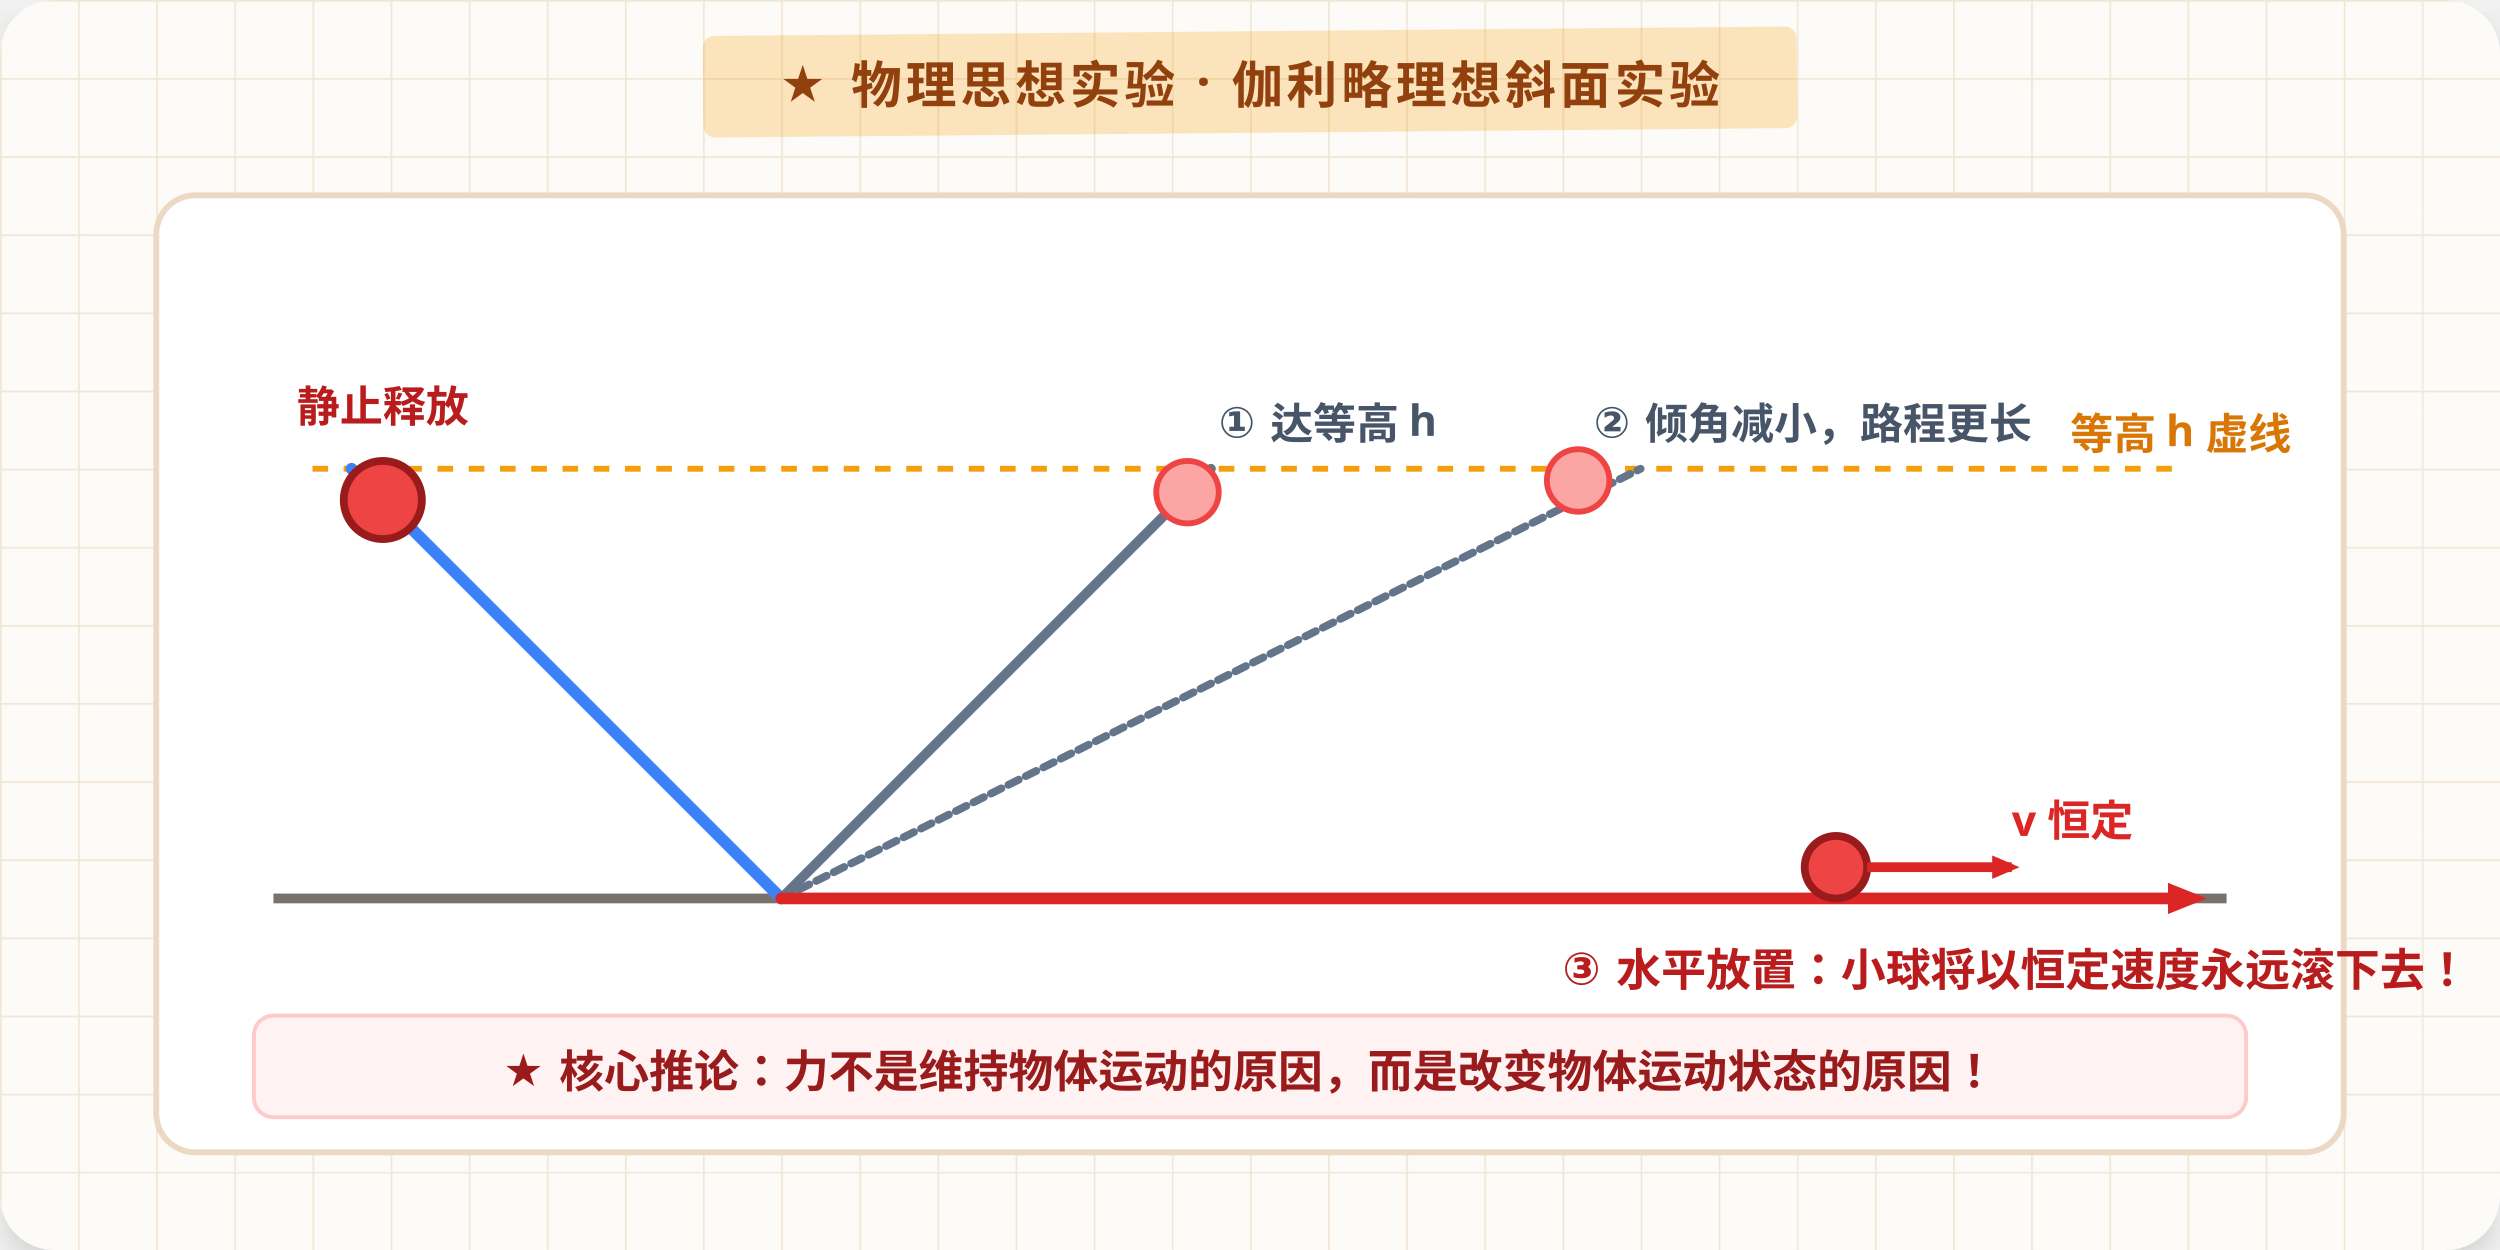
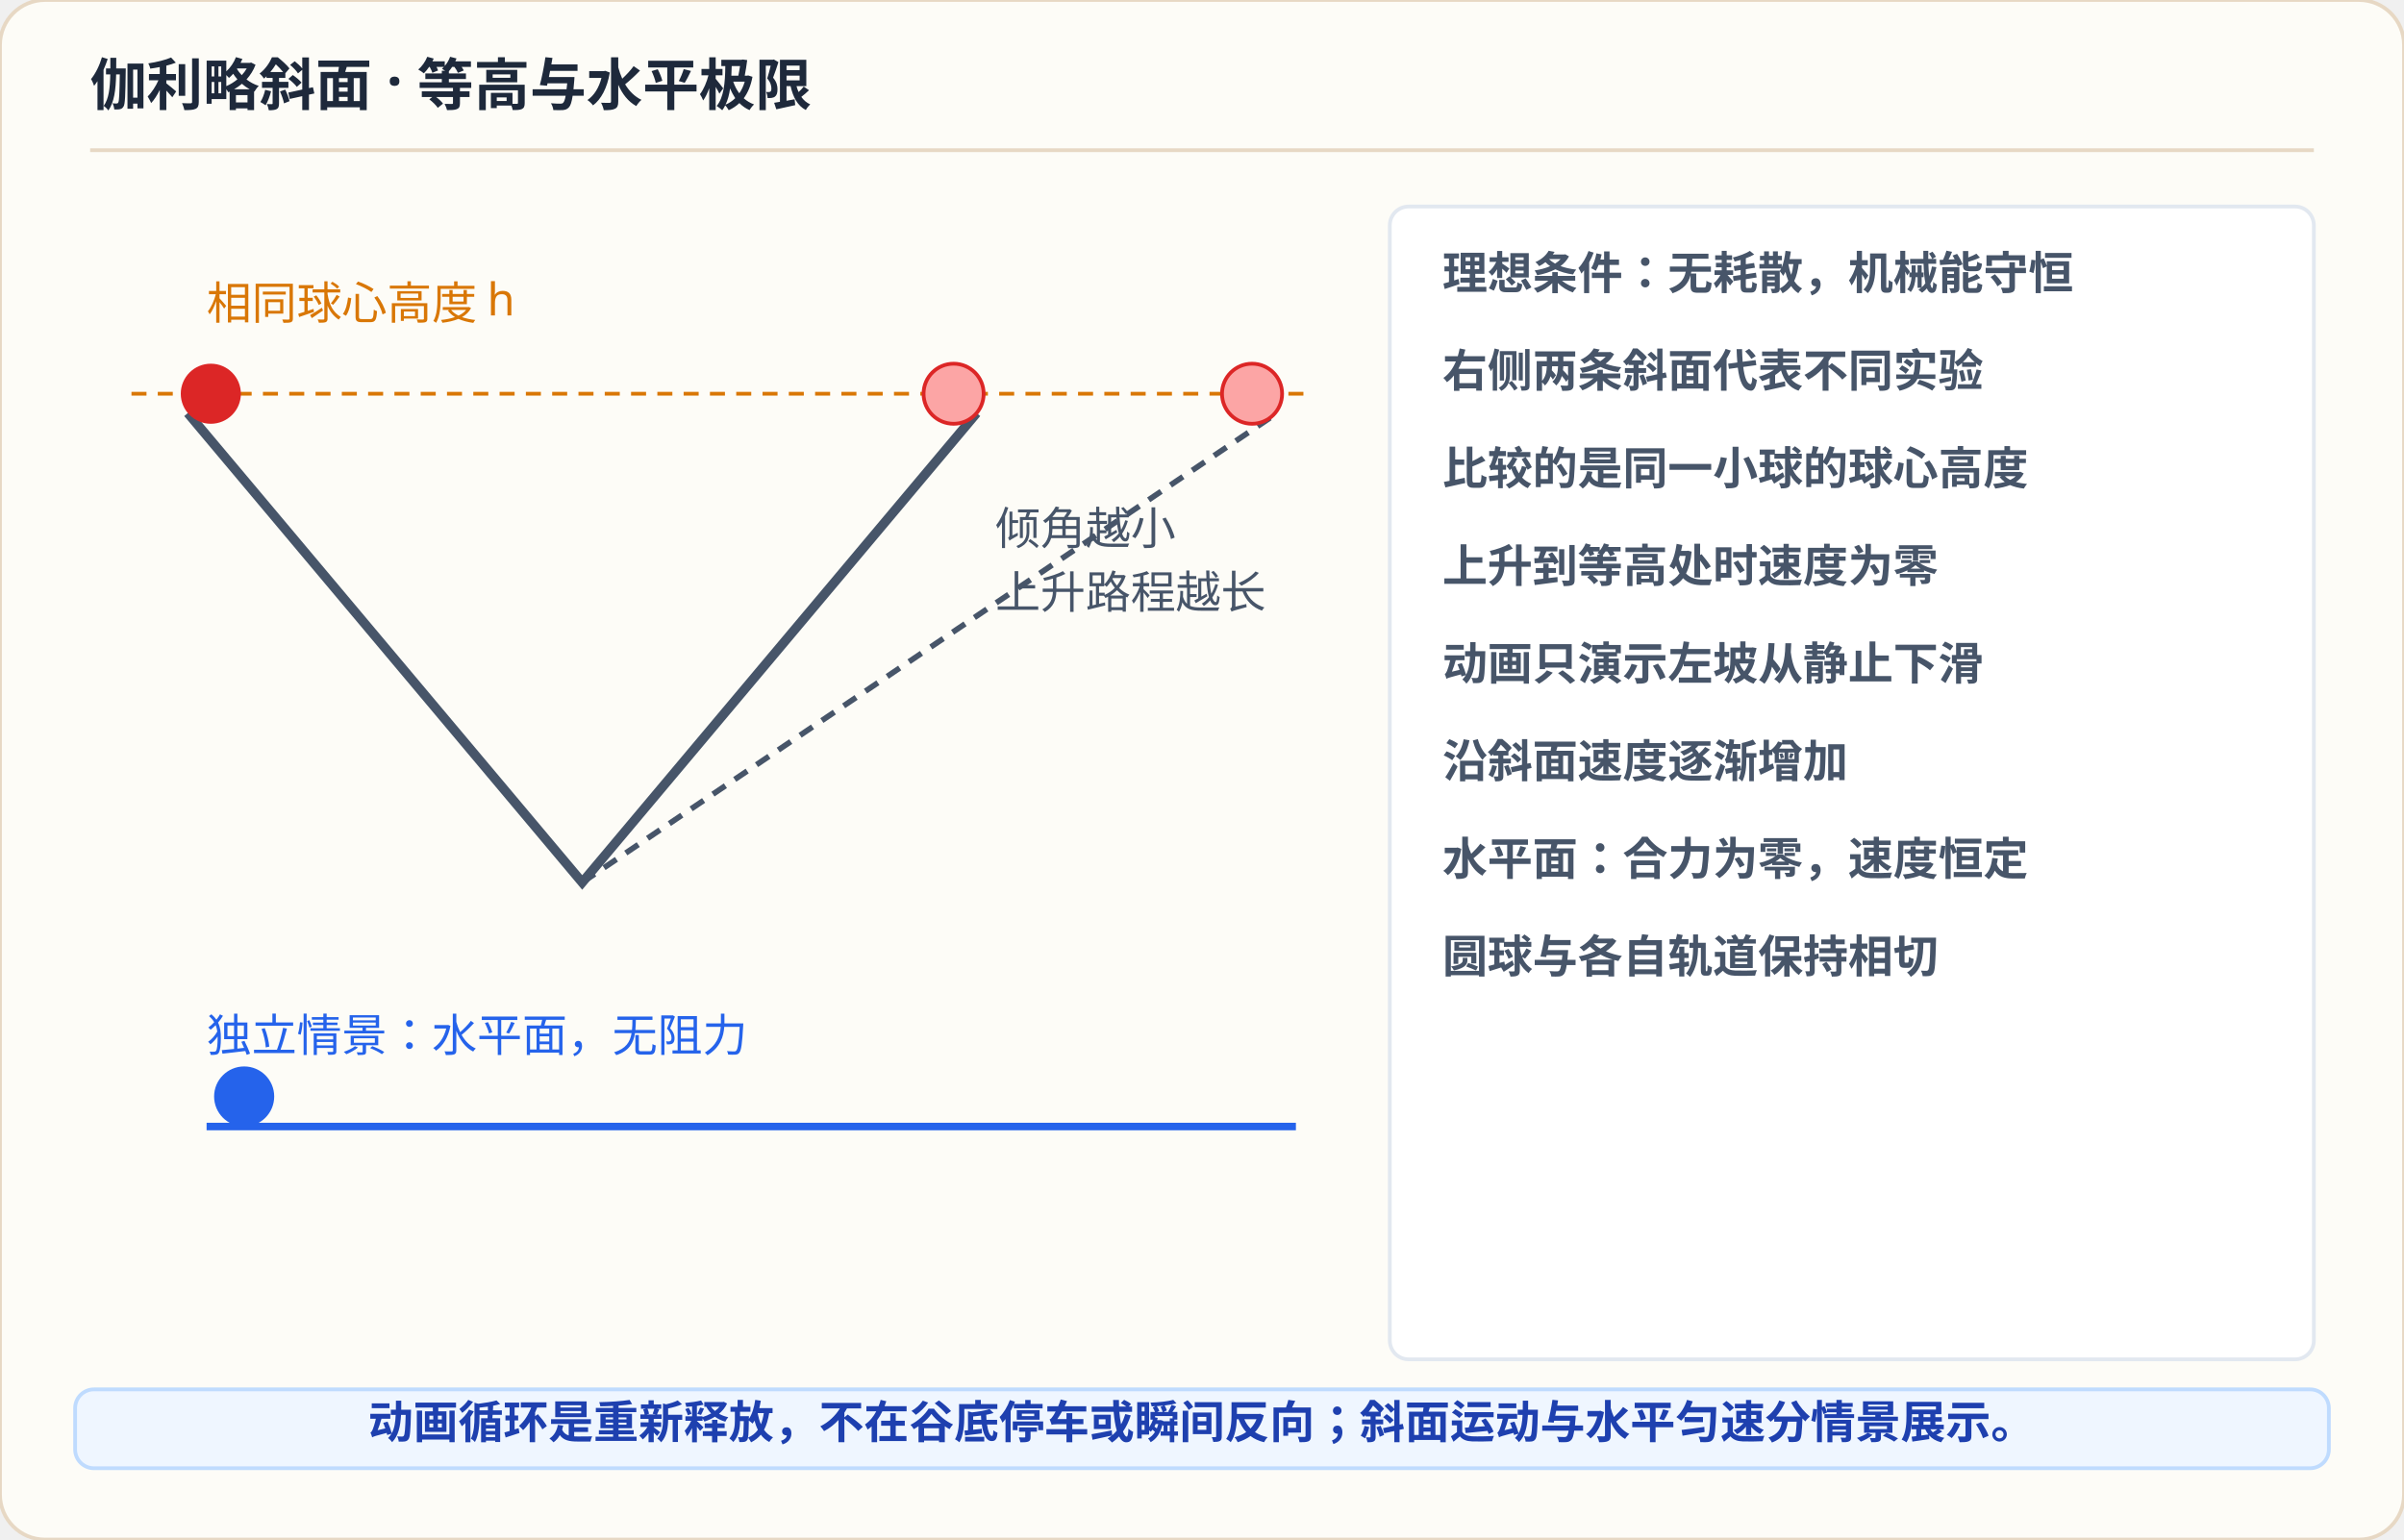
- <svg xmlns="http://www.w3.org/2000/svg" viewBox="0 0 640 320" width="100%" height="100%">
-   <defs>
-     <pattern id="gridGal2" width="20" height="20" patternUnits="userSpaceOnUse">
-       <path d="M 20 0 L 0 0 0 20" fill="none" stroke="#f1e5d4" stroke-width="0.8" />
-     </pattern>
-     <filter id="shadowGal2" x="-5%" y="-5%" width="110%" height="110%">
-       <feDropShadow dx="0" dy="3" stdDeviation="3" flood-opacity="0.12" />
-     </filter>
-   </defs>
-   <rect width="640" height="320" rx="14" fill="#fdfbf7" filter="url(#shadowGal2)" />
-   <rect width="640" height="320" rx="14" fill="url(#gridGal2)" />
-   <rect x="180" y="8" width="280" height="26" fill="rgba(245, 158, 11, 0.25)" rx="3" transform="rotate(-0.5 320 21)" />
-   <text x="320" y="26" font-family="'PingFang SC','Microsoft YaHei',sans-serif" font-size="13" font-weight="900" fill="#92400e" text-anchor="middle" letter-spacing="1">
-     ★ 物理思想实验 · 伽利略理想斜面实验
-   </text>
-   <g transform="translate(40, 50)">
-     <rect width="560" height="245" rx="10" fill="#ffffff" stroke="#ebd9c3" stroke-width="1.5" />
-     <line x1="30" y1="180" x2="530" y2="180" stroke="#78716c" stroke-width="2.5" />
-     <line x1="40" y1="70" x2="520" y2="70" stroke="#f59e0b" stroke-width="1.5" stroke-dasharray="4,4" />
-     <text x="490" y="65" font-family="'PingFang SC',sans-serif" font-size="11" font-weight="800" fill="#d97706">等高 h 虚线</text>
-     <path d="M 50 70 L 160 180" stroke="#3b82f6" stroke-width="3" stroke-linecap="round" />
-     <circle cx="58" cy="78" r="10" fill="#ef4444" stroke="#991b1b" stroke-width="2" />
-     <text x="58" y="58" font-family="'PingFang SC',sans-serif" font-size="11" font-weight="800" fill="#b91c1c" text-anchor="middle">静止释放</text>
-     <path d="M 160 180 L 270 70" stroke="#64748b" stroke-width="2.5" stroke-linecap="round" />
-     <circle cx="264" cy="76" r="8" fill="#fca5a5" stroke="#ef4444" stroke-width="1.5" />
-     <text x="272" y="62" font-family="'PingFang SC',sans-serif" font-size="11" font-weight="700" fill="#475569">① 达等高 h</text>
-     <path d="M 160 180 L 380 70" stroke="#64748b" stroke-width="2" stroke-linecap="round" stroke-dasharray="3,2" />
-     <circle cx="364" cy="73" r="8" fill="#fca5a5" stroke="#ef4444" stroke-width="1.5" />
-     <text x="368" y="62" font-family="'PingFang SC',sans-serif" font-size="11" font-weight="700" fill="#475569">② 倾角减小，路程更长</text>
-     <path d="M 160 180 L 520 180" stroke="#dc2626" stroke-width="3" stroke-linecap="round" />
-     <path d="M 515 176 L 525 180 L 515 184 Z" fill="#dc2626" />
-     <circle cx="430" cy="172" r="8" fill="#ef4444" stroke="#991b1b" stroke-width="2" />
-     <line x1="438" y1="172" x2="475" y2="172" stroke="#dc2626" stroke-width="2.5" />
-     <path d="M 470 169 L 477 172 L 470 175 Z" fill="#dc2626" />
-     <text x="475" y="164" font-family="sans-serif" font-size="11" font-weight="900" fill="#dc2626">v 恒定</text>
-     <text x="360" y="202" font-family="'PingFang SC',sans-serif" font-size="11.5" font-weight="800" fill="#b91c1c">
-       ③ 水平放置：小球将以恒定速度永远滚下去！
-     </text>
-     <rect x="25" y="210" width="510" height="26" rx="5" fill="#fef2f2" stroke="#fecaca" />
-     <text x="280" y="228" font-family="'PingFang SC',sans-serif" font-size="11.5" font-weight="800" fill="#991b1b" text-anchor="middle">
-       ★ 核心推论：力不是维持物体运动的原因，而是改变物体运动状态的原因！
-     </text>
+ <svg xmlns="http://www.w3.org/2000/svg" viewBox="0 0 896 574" width="100%" height="100%" role="img" aria-labelledby="title desc">
+   <style>text{font-family:"Microsoft YaHei","PingFang SC",sans-serif}.still{display:none} @media(prefers-reduced-motion:reduce){.motion{display:none}.still{display:inline}}</style>
+   <g transform="scale(1.4)">
+     <rect x="0" y="0" width="640" height="410" rx="12" fill="#fdfcf7" stroke="#e7d8c4">
+ </rect>
+     <text x="24" y="28" fill="#1e293b" font-size="15" font-weight="800">伽利略斜面 · 等高与水平极限</text>
+     <line x1="24" y1="40" x2="616" y2="40" stroke="#e7d8c4" stroke-width="1">
+ </line>
+     <rect x="370" y="55" width="246" height="307" rx="5" fill="#fff" stroke="#e2e8f0">
+ </rect>
+     <text x="384" y="77" fill="#475569" font-size="12" font-weight="600">理想条件：无耗散，机械能守恒</text>
+     <text x="384" y="103" fill="#475569" font-size="12" font-weight="600">右侧两条斜面代表不同实验</text>
+     <text x="384" y="129" fill="#475569" font-size="12" font-weight="600">比较的是同一小球的球心高度</text>
+     <text x="384" y="155" fill="#475569" font-size="12" font-weight="600">上升到等高处时速度为零</text>
+     <text x="384" y="181" fill="#475569" font-size="12" font-weight="600">动画只演示左坡从静止下滑</text>
+     <text x="384" y="207" fill="#475569" font-size="12" font-weight="600">沿斜面速度逐渐增加</text>
+     <text x="384" y="233" fill="#475569" font-size="12" font-weight="600">水平面：合力为零，速度恒定</text>
+     <text x="384" y="259" fill="#475569" font-size="12" font-weight="600">圆球与各自轨道保持相切</text>
+     <path d="M 50 110 L 155 235 L 260 110" stroke="#475569" stroke-width="2.5" fill="none">
+ </path>
+     <path d="M 155 235 L 340 110" stroke="#475569" stroke-width="1.5" fill="none" stroke-dasharray="4 3">
+ </path>
+     <line x1="35" y1="104.855" x2="350" y2="104.855" stroke="#d97706" stroke-width="1" stroke-dasharray="4 3">
+ </line>
+     <text x="55" y="85" fill="#d97706" font-size="12" font-weight="500">相同球心高度 h</text>
+     <circle cx="253.874" cy="104.855" r="8" fill="#fca5a5" stroke="#dc2626">
+ </circle>
+     <circle cx="333.326" cy="104.855" r="8" fill="#fca5a5" stroke="#dc2626">
+ </circle>
+     <text x="265" y="145" fill="#475569" font-size="12" font-weight="500">倾角越小</text>
+     <text x="265" y="162" fill="#475569" font-size="12" font-weight="500">上升路程越长</text>
+     <circle cx="56.126" cy="104.855" r="8" fill="#dc2626">
+ </circle>
+     <path d="M 56.126 104.855 L 56.126 104.855 M 56.126 104.855 L 56.126 104.855 L 56.126 104.855" stroke="#dc2626" fill="none" stroke-width="2">
+ </path>
+     <line x1="55" y1="300" x2="345" y2="300" stroke="#2563eb" stroke-width="2">
+ </line>
+     <text x="55" y="280" fill="#2563eb" font-size="12" font-weight="500">独立情景：水平面，无阻力</text>
+     <circle cx="65" cy="292" r="8" fill="#2563eb">
+ </circle>
+     <rect x="20" y="370" width="600" height="21" rx="5" fill="#eff6ff" stroke="#bfdbfe">
+ </rect>
+     <text x="320" y="383" fill="#1e40af" font-size="12" font-weight="600" text-anchor="middle">动画循环是重新释放，不在谷底停车或瞬间反向；斜面运动与水平匀速分情景展示。</text>
  </g>
</svg>
